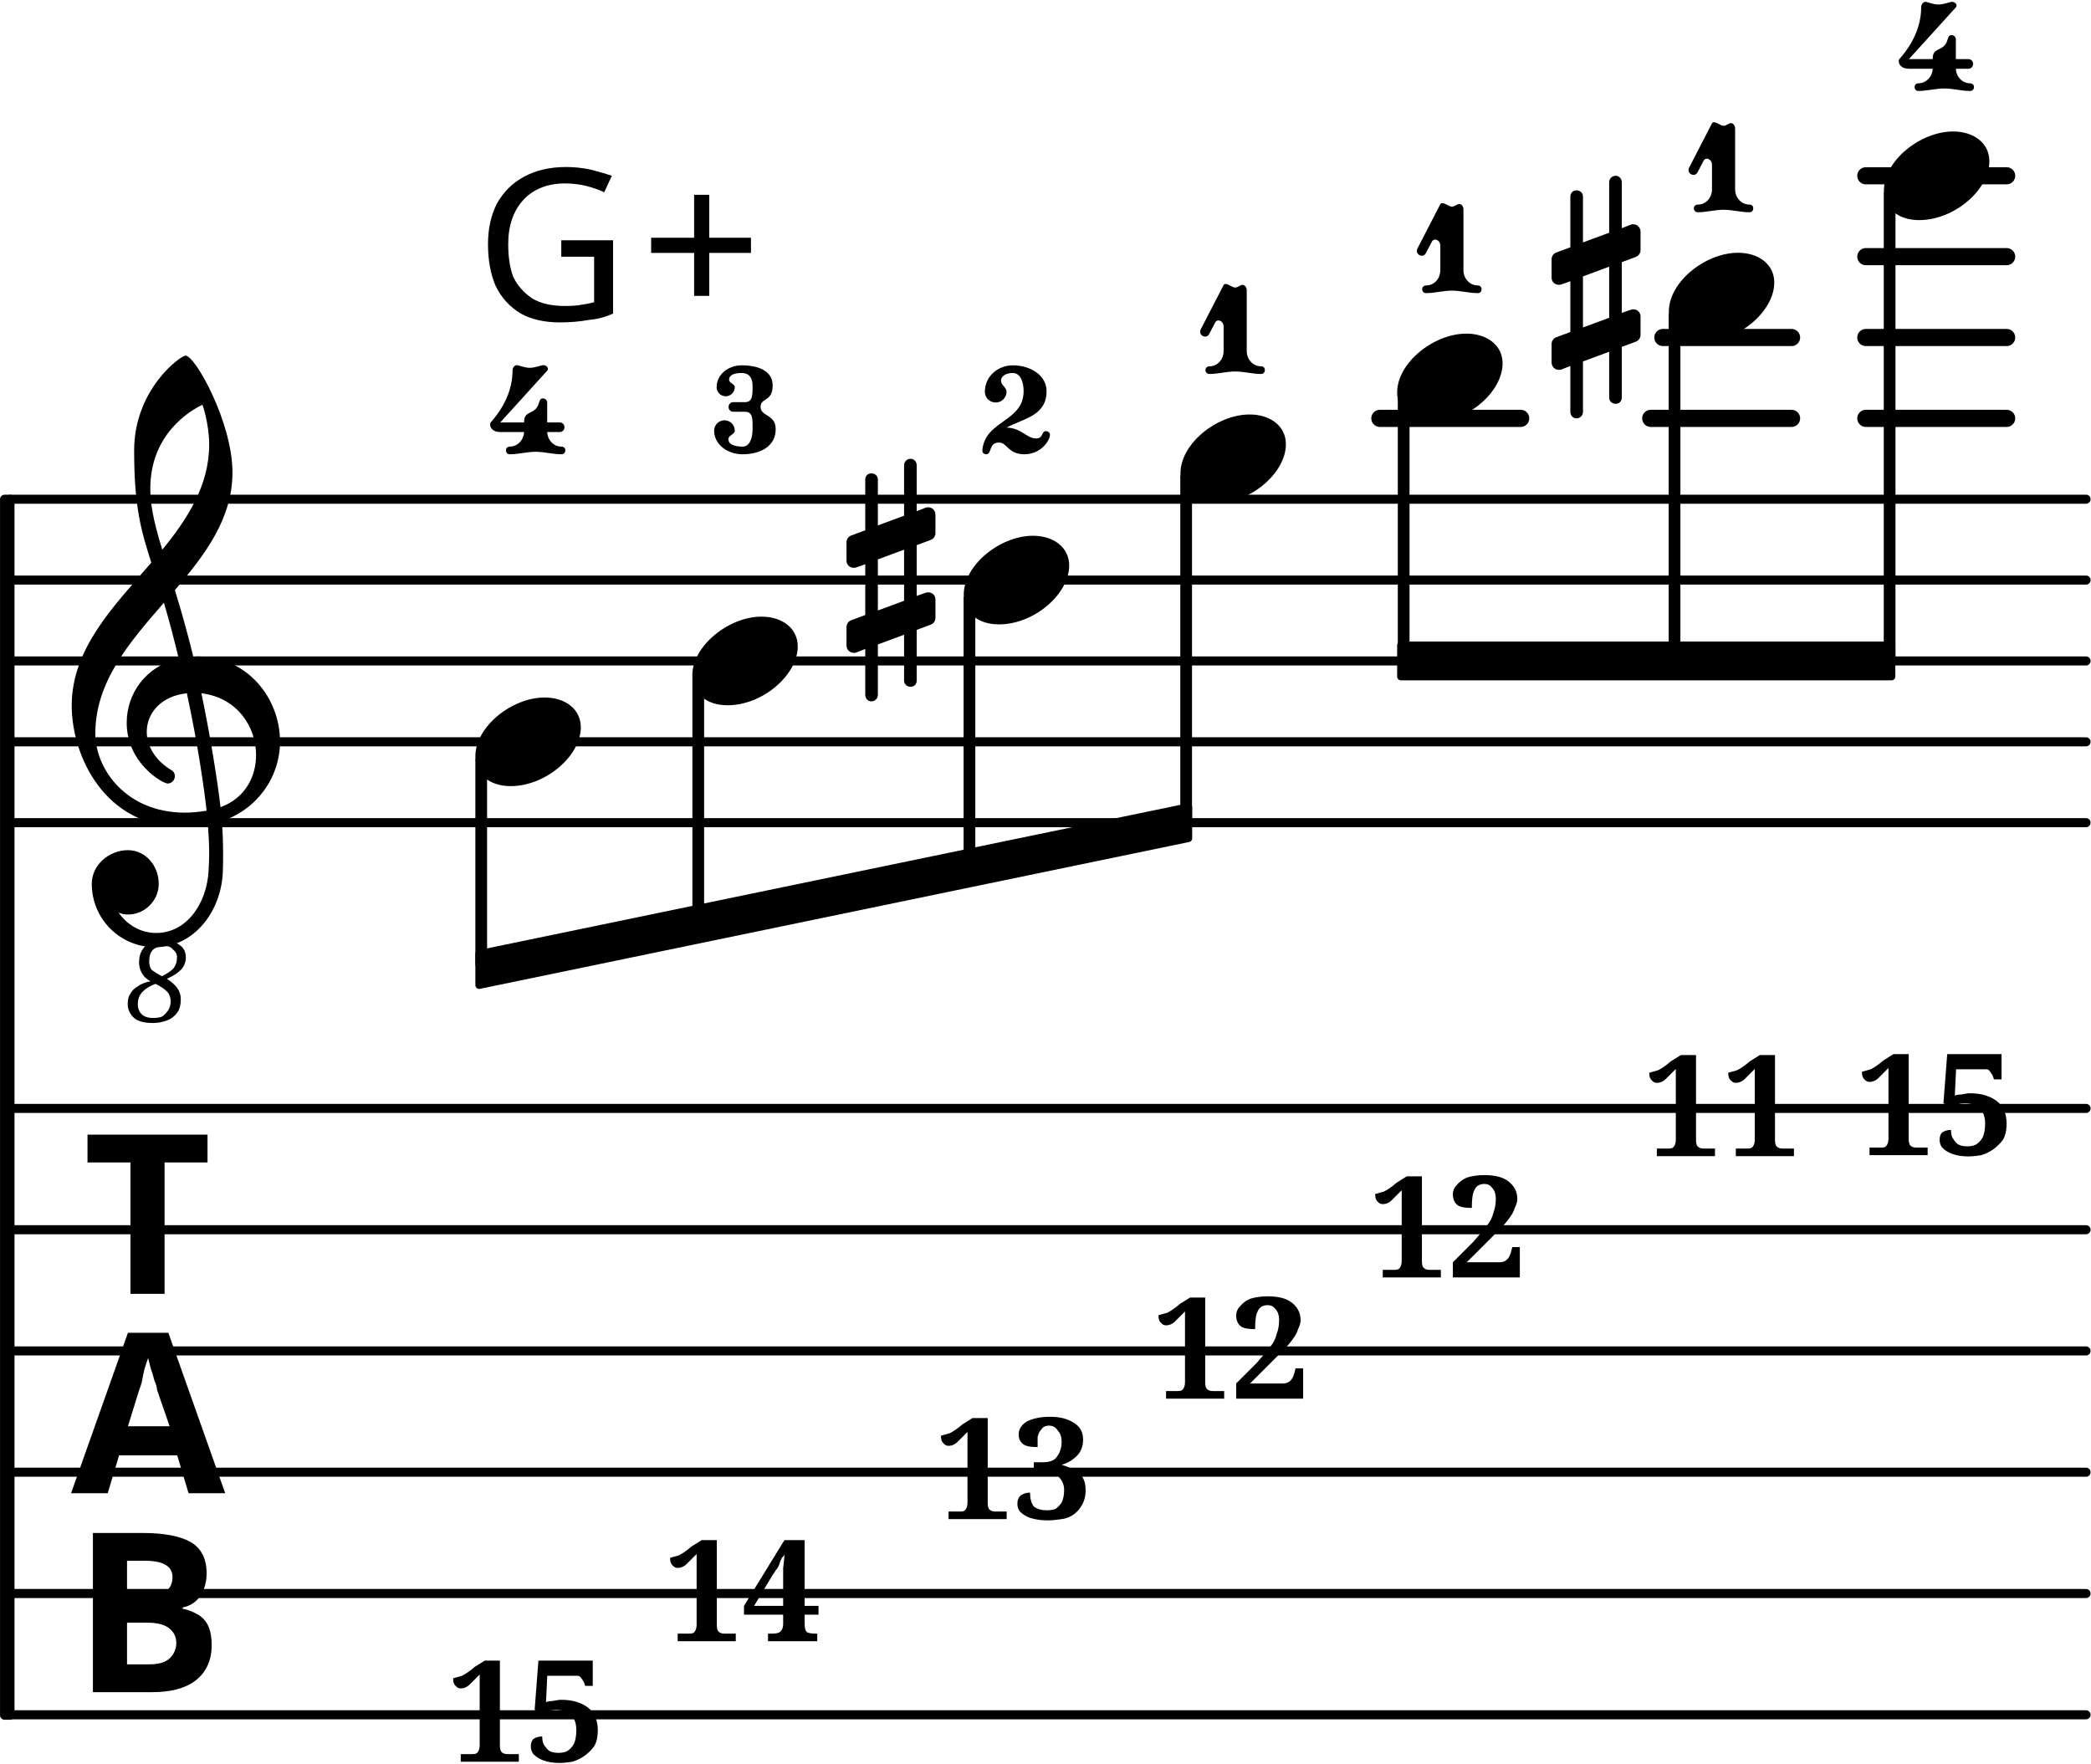
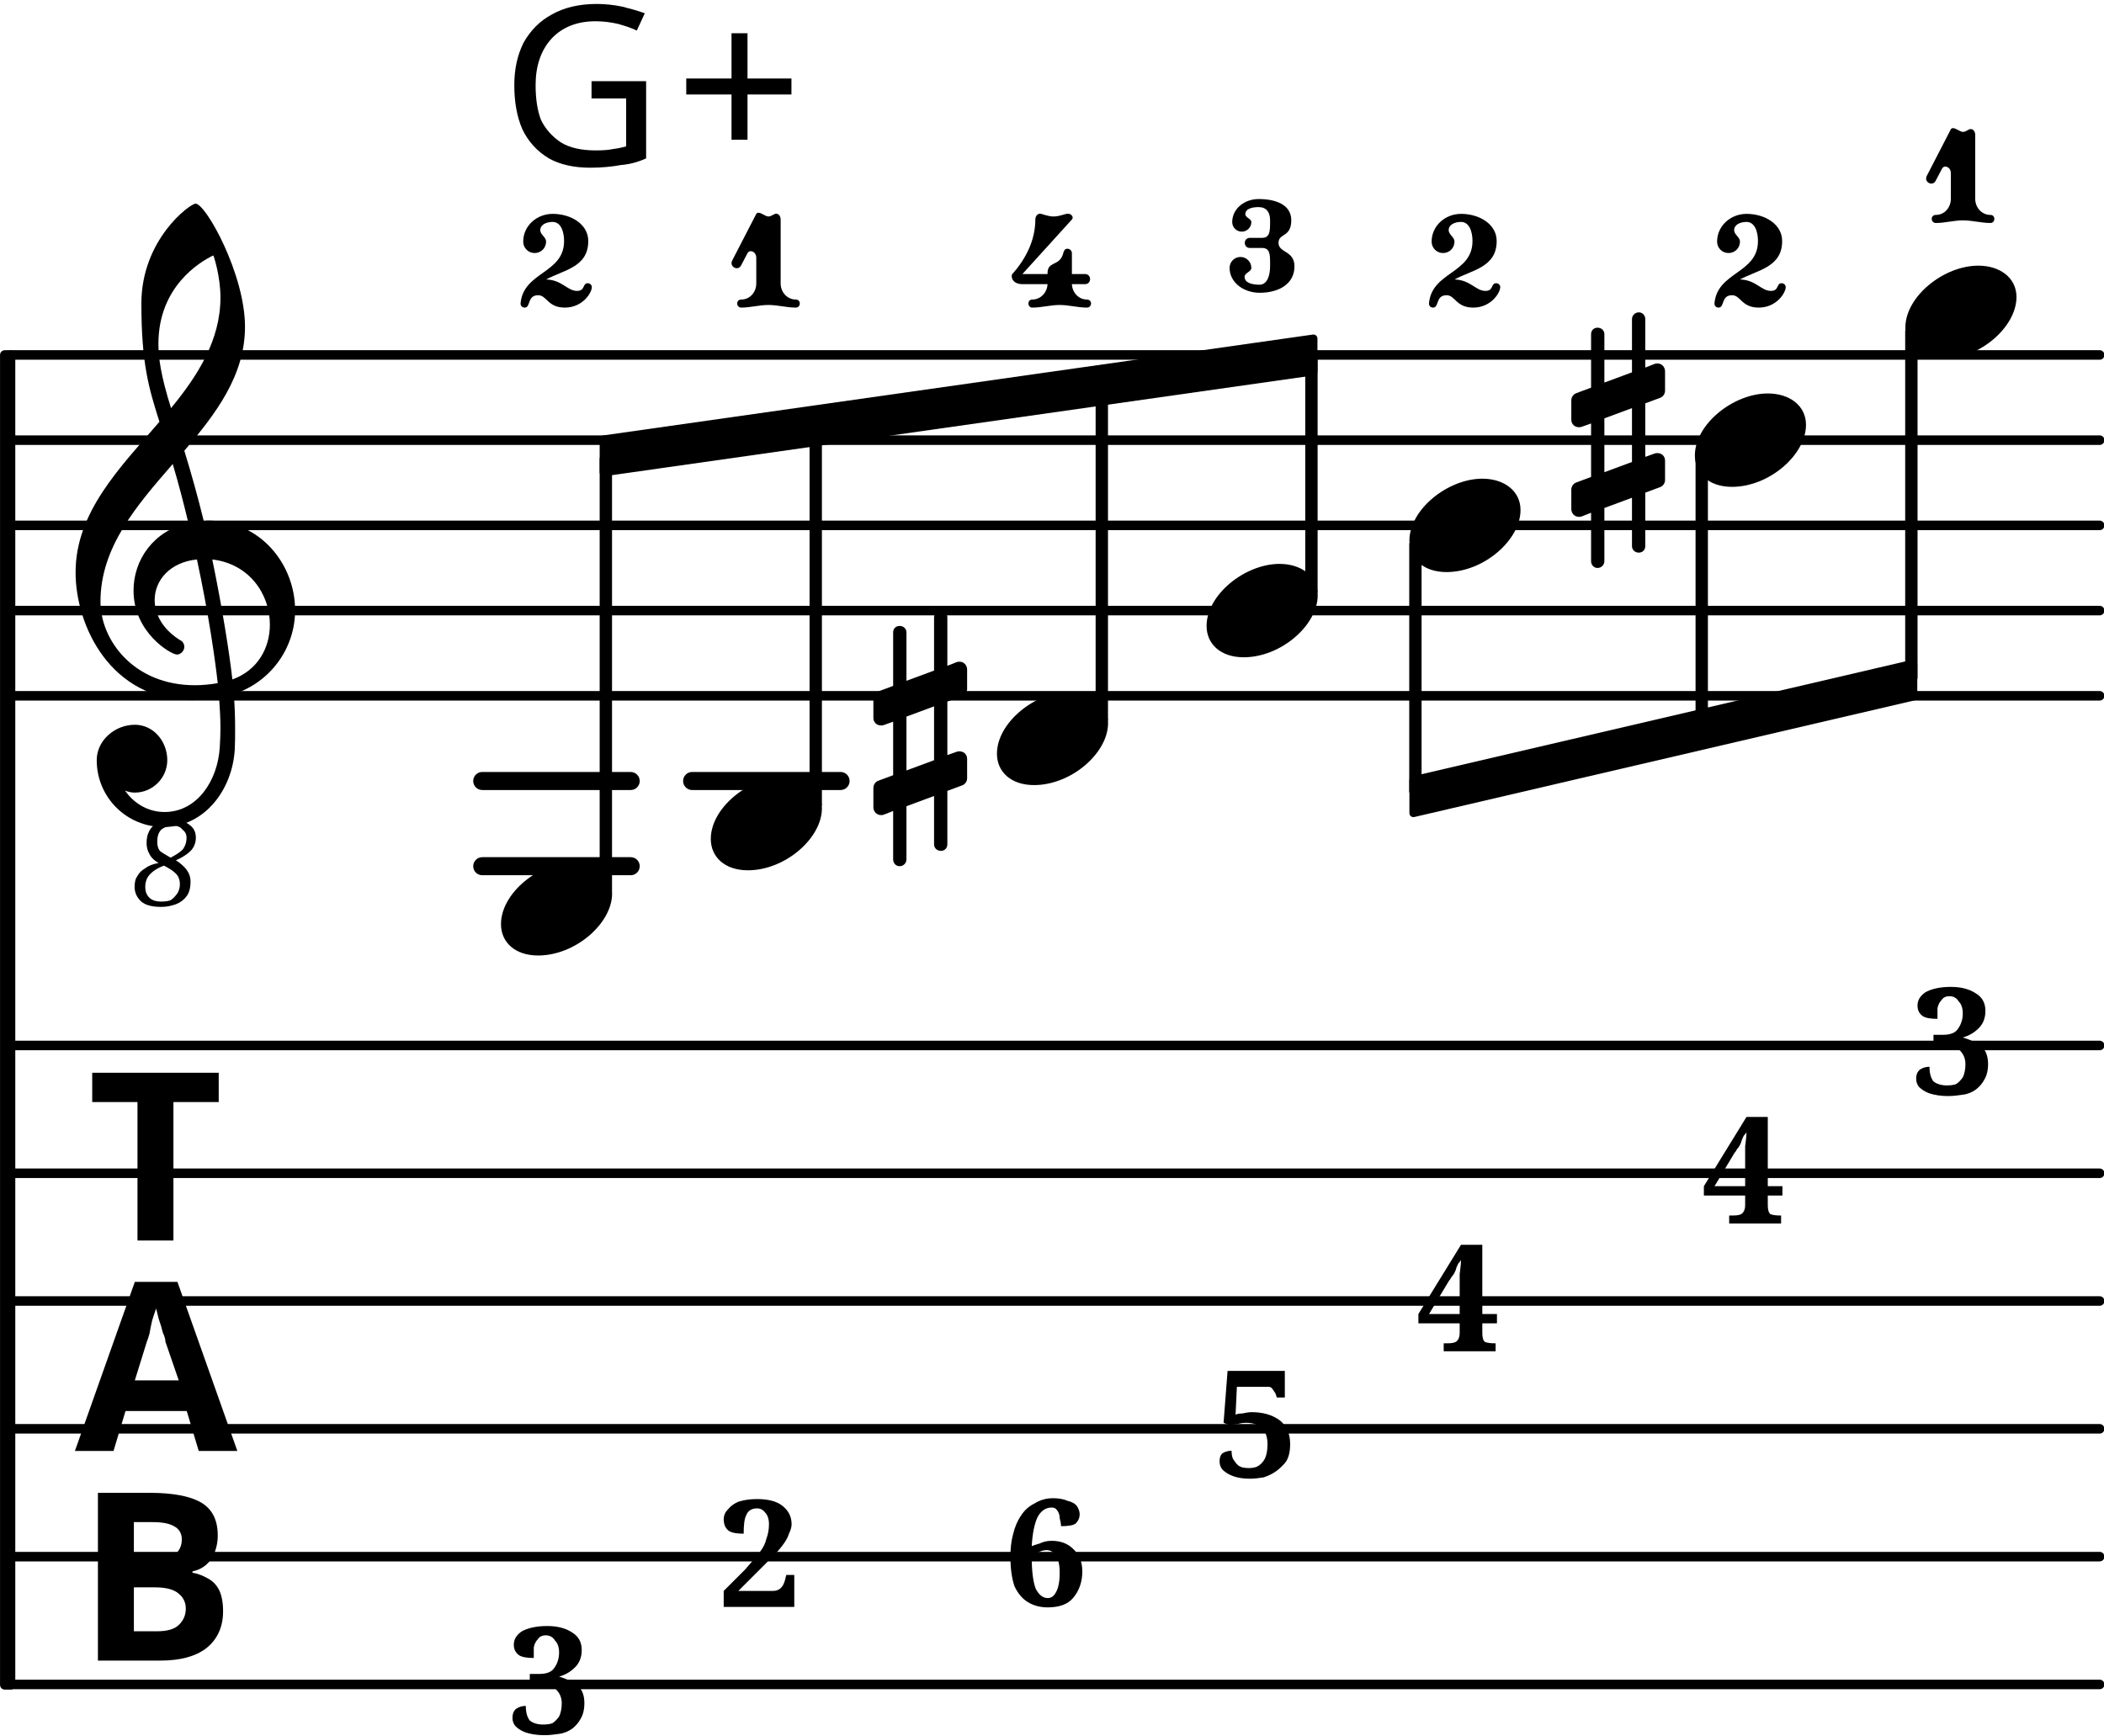
- <svg xmlns="http://www.w3.org/2000/svg" preserveAspectRatio="xMidYMid meet" viewBox="-0.079 -6.237 25.86 21.81">
-   <g transform="translate(0, -4.063)">
-     <rect x="22.89" y="-0.106" width="1.954" height="0.212" ry="0.106" fill="currentColor" />
+ <svg xmlns="http://www.w3.org/2000/svg" preserveAspectRatio="xMidYMid meet" viewBox="-0.079 -4.229 24.69 20.37">
+   <g transform="translate(0, 4.937)">
+     <rect x="7.937" y="-0.106" width="1.954" height="0.212" ry="0.106" fill="currentColor" />
  </g>
-   <g transform="translate(0, -3.063)">
-     <rect x="22.89" y="-0.106" width="1.954" height="0.212" ry="0.106" fill="currentColor" />
+   <g transform="translate(0, 4.937)">
+     <rect x="5.474" y="-0.106" width="1.954" height="0.212" ry="0.106" fill="currentColor" />
  </g>
-   <g transform="translate(0, -2.063)">
-     <rect x="22.89" y="-0.106" width="1.954" height="0.212" ry="0.106" fill="currentColor" />
-   </g>
-   <g transform="translate(0, -1.063)">
-     <rect x="22.89" y="-0.106" width="1.954" height="0.212" ry="0.106" fill="currentColor" />
-   </g>
-   <g transform="translate(0, -2.063)">
-     <rect x="20.38" y="-0.106" width="1.804" height="0.212" ry="0.106" fill="currentColor" />
-   </g>
-   <g transform="translate(0, -1.063)">
-     <rect x="20.23" y="-0.106" width="1.954" height="0.212" ry="0.106" fill="currentColor" />
-   </g>
-   <g transform="translate(0, -1.063)">
-     <rect x="16.88" y="-0.106" width="1.954" height="0.212" ry="0.106" fill="currentColor" />
+   <g transform="translate(0, 5.937)">
+     <rect x="5.474" y="-0.106" width="1.954" height="0.212" ry="0.106" fill="currentColor" />
  </g>
  <g transform="translate(0, 3.937)">
-     <line stroke-linejoin="round" stroke-linecap="round" stroke-width="0.112" stroke="currentColor" x1="0.056" y1="0" x2="25.72" y2="0" />
+     <line stroke-linejoin="round" stroke-linecap="round" stroke-width="0.112" stroke="currentColor" x1="0.056" y1="0" x2="24.56" y2="0" />
  </g>
  <g transform="translate(0, 2.937)">
-     <line stroke-linejoin="round" stroke-linecap="round" stroke-width="0.112" stroke="currentColor" x1="0.056" y1="0" x2="25.72" y2="0" />
+     <line stroke-linejoin="round" stroke-linecap="round" stroke-width="0.112" stroke="currentColor" x1="0.056" y1="0" x2="24.56" y2="0" />
  </g>
  <g transform="translate(0, 1.937)">
-     <line stroke-linejoin="round" stroke-linecap="round" stroke-width="0.112" stroke="currentColor" x1="0.056" y1="0" x2="25.72" y2="0" />
+     <line stroke-linejoin="round" stroke-linecap="round" stroke-width="0.112" stroke="currentColor" x1="0.056" y1="0" x2="24.56" y2="0" />
  </g>
  <g transform="translate(0, 0.9368)">
-     <line stroke-linejoin="round" stroke-linecap="round" stroke-width="0.112" stroke="currentColor" x1="0.056" y1="0" x2="25.72" y2="0" />
+     <line stroke-linejoin="round" stroke-linecap="round" stroke-width="0.112" stroke="currentColor" x1="0.056" y1="0" x2="24.56" y2="0" />
  </g>
  <g transform="translate(0, -0.0632)">
-     <line stroke-linejoin="round" stroke-linecap="round" stroke-width="0.112" stroke="currentColor" x1="0.056" y1="0" x2="25.72" y2="0" />
+     <line stroke-linejoin="round" stroke-linecap="round" stroke-width="0.112" stroke="currentColor" x1="0.056" y1="0" x2="24.56" y2="0" />
  </g>
-   <g transform="translate(0, 14.97)">
-     <line stroke-linejoin="round" stroke-linecap="round" stroke-width="0.112" stroke="currentColor" x1="0.056" y1="0" x2="25.72" y2="0" />
+   <g transform="translate(0, 15.54)">
+     <line stroke-linejoin="round" stroke-linecap="round" stroke-width="0.112" stroke="currentColor" x1="0.056" y1="0" x2="24.56" y2="0" />
  </g>
-   <g transform="translate(0, 13.47)">
-     <line stroke-linejoin="round" stroke-linecap="round" stroke-width="0.112" stroke="currentColor" x1="0.056" y1="0" x2="25.72" y2="0" />
+   <g transform="translate(0, 14.04)">
+     <line stroke-linejoin="round" stroke-linecap="round" stroke-width="0.112" stroke="currentColor" x1="0.056" y1="0" x2="24.56" y2="0" />
  </g>
-   <g transform="translate(0, 11.97)">
-     <line stroke-linejoin="round" stroke-linecap="round" stroke-width="0.112" stroke="currentColor" x1="0.056" y1="0" x2="25.72" y2="0" />
+   <g transform="translate(0, 12.54)">
+     <line stroke-linejoin="round" stroke-linecap="round" stroke-width="0.112" stroke="currentColor" x1="0.056" y1="0" x2="24.56" y2="0" />
  </g>
-   <g transform="translate(0, 10.47)">
-     <line stroke-linejoin="round" stroke-linecap="round" stroke-width="0.112" stroke="currentColor" x1="0.056" y1="0" x2="25.72" y2="0" />
+   <g transform="translate(0, 11.04)">
+     <line stroke-linejoin="round" stroke-linecap="round" stroke-width="0.112" stroke="currentColor" x1="0.056" y1="0" x2="24.56" y2="0" />
  </g>
-   <g transform="translate(0, 8.971)">
-     <line stroke-linejoin="round" stroke-linecap="round" stroke-width="0.112" stroke="currentColor" x1="0.056" y1="0" x2="25.72" y2="0" />
+   <g transform="translate(0, 9.541)">
+     <line stroke-linejoin="round" stroke-linecap="round" stroke-width="0.112" stroke="currentColor" x1="0.056" y1="0" x2="24.56" y2="0" />
  </g>
-   <g transform="translate(0, 7.471)">
-     <line stroke-linejoin="round" stroke-linecap="round" stroke-width="0.112" stroke="currentColor" x1="0.056" y1="0" x2="25.72" y2="0" />
+   <g transform="translate(0, 8.041)">
+     <line stroke-linejoin="round" stroke-linecap="round" stroke-width="0.112" stroke="currentColor" x1="0.056" y1="0" x2="24.56" y2="0" />
  </g>
-   <g transform="translate(17.2, 1.937)">
-     <polygon stroke-linejoin="round" stroke-linecap="round" stroke-width="0.094" fill="currentColor" stroke="currentColor" points="6.114 -0.193 6.114 0.193 0.047 0.193 0.047 -0.193" />
+   <g transform="translate(16.46, 5.121)">
+     <polygon stroke-linejoin="round" stroke-linecap="round" stroke-width="0.094" fill="currentColor" stroke="currentColor" points="5.913 -1.561 5.913 -1.175 0.047 0.193 0.047 -0.193" />
  </g>
-   <g transform="translate(5.8, 5.753)">
-     <polygon stroke-linejoin="round" stroke-linecap="round" stroke-width="0.094" fill="currentColor" stroke="currentColor" points="8.818 -2.009 8.818 -1.623 0.047 0.193 0.047 -0.193" />
+   <g transform="translate(6.958, 1.121)">
+     <polygon stroke-linejoin="round" stroke-linecap="round" stroke-width="0.094" fill="currentColor" stroke="currentColor" points="8.376 -1.377 8.376 -0.991 0.047 0.193 0.047 -0.193" />
  </g>
-   <g transform="translate(5.8, -2.281)">
+   <g transform="translate(5.8, -2.292)">
    <text font-family="sans" font-size="2.616" text-anchor="start" fill="currentColor">
      <tspan>G</tspan>
    </text>
  </g>
-   <g transform="translate(7.849, -2.281)">
+   <g transform="translate(7.849, -2.292)">
    <text font-family="sans" font-size="2.616" text-anchor="start" fill="currentColor">
      <tspan>+</tspan>
    </text>
  </g>
-   <g transform="translate(5.8, 2.937)">
+   <g transform="translate(5.8, 6.437)">
    <path transform="scale(0.004, -0.004)" d="M0 -45c0 92 113 182 214 182c64 0 112 -36 112 -92c0 -88 -108 -182 -217 -182c-68 0 -109 39 -109 92z" fill="currentColor" />
  </g>
-   <g transform="translate(5.989, -0.619)">
-     <path transform="scale(0.0022, -0.0022)" d="M148 501c10 0 41 -15 72 -15c32 0 63 15 76 15c15 0 26 -11 26 -21c0 -4 -1 -7 -4 -10l-264 -291h134v4c0 60 50 41 75 85c7 11 8 24 14 36c3 7 10 10 17 10c11 0 24 -8 24 -25v-110h70c18 0 27 -14 27 -27s-9 -27 -27 -27h-70c2 -45 36 -82 80 -82c14 0 22 -10 22 -21 s-8 -22 -22 -22c-49 0 -96 14 -145 14s-97 -14 -146 -14c-14 0 -21 11 -21 22s7 21 21 21c44 0 79 37 81 82h-134c-43 0 -57 25 -57 42c0 5 1 10 3 12c73 81 123 182 123 291c0 17 11 31 25 31z" fill="currentColor" />
+   <g transform="translate(6.03, -0.619)">
+     <path transform="scale(0.0022, -0.0022)" d="M94 66c-60 0 -39 -66 -72 -66c-11 0 -22 7 -22 21v2c15 169 232 158 232 332c0 50 -17 102 -61 102c-33 0 -66 -14 -66 -44c0 -24 31 -37 31 -61c0 -34 -27 -61 -61 -61s-61 27 -61 61c0 84 72 148 157 148c98 0 190 -55 190 -145c0 -140 -131 -154 -225 -205 c85 -2 113 -61 165 -61c45 0 28 41 57 41c11 0 22 -8 22 -21c0 -29 -48 -109 -144 -109c-92 0 -96 66 -142 66z" fill="currentColor" />
  </g>
  <g transform="translate(0.8, 2.937)">
    <path transform="scale(0.004, -0.004)" d="M265 -635h-5c-108 0 -196 87 -196 196c0 58 53 104 112 104c54 0 95 -48 95 -104c0 -52 -43 -95 -95 -95c-10 0 -20 2 -29 6c26 -38 68 -63 116 -63h3zM403 150c28 -135 50 -272 59 -352c75 27 110 93 110 161c0 88 -59 178 -169 191zM75 26c0 -112 97 -245 277 -245 c21 0 43 2 67 6c-7 65 -27 206 -61 363c-79 -8 -124 -61 -124 -119c0 -43 25 -89 80 -121c5 -5 7 -11 7 -16c0 -12 -10 -23 -22 -23c-16 0 -127 63 -127 188c0 89 58 175 161 198c-14 58 -29 116 -46 173c-106 -122 -212 -244 -212 -404zM354 1194c30 0 145 -207 145 -361 c0 -143 -85 -255 -178 -364c21 -68 40 -137 57 -206c4 0 8 1 12 1c156 0 256 -130 256 -263c0 -113 -74 -212 -180 -246c3 -34 4 -68 4 -102c0 -20 0 -40 -1 -60c-7 -120 -89 -225 -204 -228l1 44c93 2 153 92 159 190c1 19 2 37 2 56c0 30 -2 60 -4 90 c-28 -5 -54 -8 -79 -8c-240 0 -342 219 -342 375c0 177 130 307 246 442c-31 98 -53 170 -53 347c0 188 143 293 159 293zM427 919c0 62 -20 123 -21 123c-40 -19 -161 -92 -161 -259c0 -42 7 -93 37 -189c78 95 145 199 145 325z" fill="currentColor" />
  </g>
  <g transform="translate(1.485, 6.399)">
    <text font-family="serif" font-style="italic" font-size="1.386" text-anchor="start" fill="currentColor">
      <tspan>8</tspan>
    </text>
  </g>
-   <g transform="translate(5.447, 15.55)">
+   <g transform="translate(5.888, 16.12)">
    <text font-family="serif" font-weight="bold" font-size="1.746" text-anchor="start" fill="currentColor">
-       <tspan>15</tspan>
+       <tspan>3</tspan>
    </text>
  </g>
-   <g transform="translate(0.9406, 9.764)">
+   <g transform="translate(0.9406, 10.33)">
    <text font-family="sans" font-weight="bold" font-size="2.772" text-anchor="start" fill="currentColor">
      <tspan>T</tspan>
    </text>
  </g>
-   <g transform="translate(0.8, 12.23)">
+   <g transform="translate(0.8, 12.8)">
    <text font-family="sans" font-weight="bold" font-size="2.772" text-anchor="start" fill="currentColor">
      <tspan>A</tspan>
    </text>
  </g>
-   <g transform="translate(0.8201, 14.69)">
+   <g transform="translate(0.8201, 15.26)">
    <text font-family="sans" font-weight="bold" font-size="2.772" text-anchor="start" fill="currentColor">
      <tspan>B</tspan>
    </text>
  </g>
-   <g transform="translate(5.872, 1.937)">
-     <rect x="-0.072" y="1.179" width="0.145" height="2.622" ry="0.047" fill="currentColor" />
+   <g transform="translate(7.03, 1.937)">
+     <rect x="-0.072" y="-0.826" width="0.145" height="5.147" ry="0.047" fill="currentColor" />
  </g>
-   <g transform="translate(8.483, 1.937)">
+   <g transform="translate(8.262, 5.437)">
    <path transform="scale(0.004, -0.004)" d="M0 -45c0 92 113 182 214 182c64 0 112 -36 112 -92c0 -88 -108 -182 -217 -182c-68 0 -109 39 -109 92z" fill="currentColor" />
  </g>
-   <g transform="translate(8.753, -0.619)">
+   <g transform="translate(8.512, -0.619)">
+     <path transform="scale(0.0022, -0.0022)" d="M194 486c16 0 29 15 41 15c13 0 24 -13 24 -31v-341c0 -47 35 -86 81 -86c14 0 21 -10 21 -21s-7 -22 -21 -22c-49 0 -97 14 -146 14s-96 -14 -145 -14c-14 0 -22 11 -22 22s8 21 22 21c46 0 80 39 80 86v137c0 23 -16 35 -30 35c-7 0 -13 -4 -17 -11l-34 -65 c-5 -10 -14 -15 -23 -15c-14 0 -28 12 -28 27c0 4 1 8 3 13l129 250c2 4 7 6 11 6c18 0 37 -20 54 -20z" fill="currentColor" />
+   </g>
+   <g transform="translate(8.351, 14.63)">
+     <text font-family="serif" font-weight="bold" font-size="1.746" text-anchor="start" fill="currentColor">
+       <tspan>2</tspan>
+     </text>
+   </g>
+   <g transform="translate(9.493, 1.937)">
+     <rect x="-0.072" y="-1.172" width="0.145" height="4.493" ry="0.047" fill="currentColor" />
+   </g>
+   <g transform="translate(11.62, 4.437)">
+     <path transform="scale(0.004, -0.004)" d="M0 -45c0 92 113 182 214 182c64 0 112 -36 112 -92c0 -88 -108 -182 -217 -182c-68 0 -109 39 -109 92z" fill="currentColor" />
+   </g>
+   <g transform="translate(11.8, -0.619)">
+     <path transform="scale(0.0022, -0.0022)" d="M148 501c10 0 41 -15 72 -15c32 0 63 15 76 15c15 0 26 -11 26 -21c0 -4 -1 -7 -4 -10l-264 -291h134v4c0 60 50 41 75 85c7 11 8 24 14 36c3 7 10 10 17 10c11 0 24 -8 24 -25v-110h70c18 0 27 -14 27 -27s-9 -27 -27 -27h-70c2 -45 36 -82 80 -82c14 0 22 -10 22 -21 s-8 -22 -22 -22c-49 0 -96 14 -145 14s-97 -14 -146 -14c-14 0 -21 11 -21 22s7 21 21 21c44 0 79 37 81 82h-134c-43 0 -57 25 -57 42c0 5 1 10 3 12c73 81 123 182 123 291c0 17 11 31 25 31z" fill="currentColor" />
+   </g>
+   <g transform="translate(11.7, 14.62)">
+     <text font-family="serif" font-weight="bold" font-size="1.746" text-anchor="start" fill="currentColor">
+       <tspan>6</tspan>
+     </text>
+   </g>
+   <g transform="translate(12.85, 1.937)">
+     <rect x="-0.072" y="-1.644" width="0.145" height="3.964" ry="0.047" fill="currentColor" />
+   </g>
+   <g transform="translate(10.17, 4.437)">
+     <path transform="scale(0.004, -0.004)" d="M0 117c0 9 6 18 15 21l43 16v157c0 11 8 19 19 19s20 -8 20 -19v-142l81 30v156c0 11 9 20 20 20s19 -9 19 -20v-142l28 11c3 1 5 1 8 1c12 0 22 -10 22 -23v-57c0 -9 -6 -18 -15 -21l-43 -16v-157l28 10c3 1 5 1 8 1c12 0 22 -9 22 -22v-57c0 -9 -6 -18 -15 -21l-43 -16 v-157c0 -11 -8 -19 -19 -19s-20 8 -20 19v142l-81 -30v-156c0 -11 -9 -20 -20 -20s-19 9 -19 20v142l-28 -11c-3 -1 -5 -1 -8 -1c-12 0 -22 10 -22 23v57c0 9 6 18 15 21l43 16v157l-28 -10c-3 -1 -5 -1 -8 -1c-12 0 -22 9 -22 22v57zM178 94l-81 -30v-158l81 30v158z" fill="currentColor" />
+   </g>
+   <g transform="translate(14.08, 2.937)">
+     <path transform="scale(0.004, -0.004)" d="M0 -45c0 92 113 182 214 182c64 0 112 -36 112 -92c0 -88 -108 -182 -217 -182c-68 0 -109 39 -109 92z" fill="currentColor" />
+   </g>
+   <g transform="translate(14.35, -0.793)">
    <path transform="scale(0.0022, -0.0022)" d="M261 266c0 -54 85 -40 85 -125c0 -94 -83 -141 -186 -141c-84 0 -160 54 -160 133c0 32 26 58 58 58s58 -26 58 -58c0 -22 -36 -26 -36 -48c0 -33 42 -42 80 -42c41 0 56 50 56 98v21c0 44 -2 77 -43 77h-65c-18 0 -27 14 -27 27s9 27 27 27h65c42 0 43 36 43 83v11 c0 43 -20 70 -61 70c-34 0 -71 -8 -71 -38c0 -19 32 -23 32 -42c0 -28 -23 -51 -51 -51s-51 23 -51 51c0 72 66 123 141 123c93 0 174 -31 174 -113c0 -94 -68 -67 -68 -121z" fill="currentColor" />
  </g>
-   <g transform="translate(8.13, 14.06)">
+   <g transform="translate(14.17, 13.11)">
    <text font-family="serif" font-weight="bold" font-size="1.746" text-anchor="start" fill="currentColor">
-       <tspan>14</tspan>
+       <tspan>5</tspan>
    </text>
  </g>
-   <g transform="translate(8.556, 1.937)">
-     <rect x="-0.072" y="0.179" width="0.145" height="3.072" ry="0.047" fill="currentColor" />
+   <g transform="translate(15.31, 1.937)">
+     <rect x="-0.072" y="-1.99" width="0.145" height="2.811" ry="0.047" fill="currentColor" />
  </g>
-   <g transform="translate(11.84, 0.9368)">
+   <g transform="translate(-0.0786, 7.739)">
+     <rect x="0" y="-7.858" width="0.179" height="15.72" ry="0.056" fill="currentColor" />
+   </g>
+   <g transform="translate(16.46, 1.937)">
    <path transform="scale(0.004, -0.004)" d="M0 -45c0 92 113 182 214 182c64 0 112 -36 112 -92c0 -88 -108 -182 -217 -182c-68 0 -109 39 -109 92z" fill="currentColor" />
  </g>
-   <g transform="translate(12.07, -0.619)">
+   <g transform="translate(16.69, -0.619)">
    <path transform="scale(0.0022, -0.0022)" d="M94 66c-60 0 -39 -66 -72 -66c-11 0 -22 7 -22 21v2c15 169 232 158 232 332c0 50 -17 102 -61 102c-33 0 -66 -14 -66 -44c0 -24 31 -37 31 -61c0 -34 -27 -61 -61 -61s-61 27 -61 61c0 84 72 148 157 148c98 0 190 -55 190 -145c0 -140 -131 -154 -225 -205 c85 -2 113 -61 165 -61c45 0 28 41 57 41c11 0 22 -8 22 -21c0 -29 -48 -109 -144 -109c-92 0 -96 66 -142 66z" fill="currentColor" />
  </g>
-   <g transform="translate(11.48, 12.55)">
+   <g transform="translate(16.55, 11.63)">
    <text font-family="serif" font-weight="bold" font-size="1.746" text-anchor="start" fill="currentColor">
-       <tspan>13</tspan>
+       <tspan>4</tspan>
    </text>
  </g>
-   <g transform="translate(11.91, 1.937)">
-     <rect x="-0.072" y="-0.821" width="0.145" height="3.385" ry="0.047" fill="currentColor" />
+   <g transform="translate(16.53, 1.937)">
+     <rect x="-0.072" y="0.179" width="0.145" height="2.988" ry="0.047" fill="currentColor" />
  </g>
-   <g transform="translate(10.39, 0.9368)">
+   <g transform="translate(19.81, 0.9368)">
+     <path transform="scale(0.004, -0.004)" d="M0 -45c0 92 113 182 214 182c64 0 112 -36 112 -92c0 -88 -108 -182 -217 -182c-68 0 -109 39 -109 92z" fill="currentColor" />
+   </g>
+   <g transform="translate(20.04, -0.619)">
+     <path transform="scale(0.0022, -0.0022)" d="M94 66c-60 0 -39 -66 -72 -66c-11 0 -22 7 -22 21v2c15 169 232 158 232 332c0 50 -17 102 -61 102c-33 0 -66 -14 -66 -44c0 -24 31 -37 31 -61c0 -34 -27 -61 -61 -61s-61 27 -61 61c0 84 72 148 157 148c98 0 190 -55 190 -145c0 -140 -131 -154 -225 -205 c85 -2 113 -61 165 -61c45 0 28 41 57 41c11 0 22 -8 22 -21c0 -29 -48 -109 -144 -109c-92 0 -96 66 -142 66z" fill="currentColor" />
+   </g>
+   <g transform="translate(19.9, 10.13)">
+     <text font-family="serif" font-weight="bold" font-size="1.746" text-anchor="start" fill="currentColor">
+       <tspan>4</tspan>
+     </text>
+   </g>
+   <g transform="translate(19.89, 1.937)">
+     <rect x="-0.072" y="-0.821" width="0.145" height="3.218" ry="0.047" fill="currentColor" />
+   </g>
+   <g transform="translate(18.36, 0.9368)">
    <path transform="scale(0.004, -0.004)" d="M0 117c0 9 6 18 15 21l43 16v157c0 11 8 19 19 19s20 -8 20 -19v-142l81 30v156c0 11 9 20 20 20s19 -9 19 -20v-142l28 11c3 1 5 1 8 1c12 0 22 -10 22 -23v-57c0 -9 -6 -18 -15 -21l-43 -16v-157l28 10c3 1 5 1 8 1c12 0 22 -9 22 -22v-57c0 -9 -6 -18 -15 -21l-43 -16 v-157c0 -11 -8 -19 -19 -19s-20 8 -20 19v142l-81 -30v-156c0 -11 -9 -20 -20 -20s-19 9 -19 20v142l-28 -11c-3 -1 -5 -1 -8 -1c-12 0 -22 10 -22 23v57c0 9 6 18 15 21l43 16v157l-28 -10c-3 -1 -5 -1 -8 -1c-12 0 -22 9 -22 22v57zM178 94l-81 -30v-158l81 30v158z" fill="currentColor" />
  </g>
-   <g transform="translate(14.52, -0.5632)">
+   <g transform="translate(22.28, -0.5632)">
    <path transform="scale(0.004, -0.004)" d="M0 -45c0 92 113 182 214 182c64 0 112 -36 112 -92c0 -88 -108 -182 -217 -182c-68 0 -109 39 -109 92z" fill="currentColor" />
  </g>
-   <g transform="translate(14.77, -1.612)">
+   <g transform="translate(22.53, -1.612)">
    <path transform="scale(0.0022, -0.0022)" d="M194 486c16 0 29 15 41 15c13 0 24 -13 24 -31v-341c0 -47 35 -86 81 -86c14 0 21 -10 21 -21s-7 -22 -21 -22c-49 0 -97 14 -146 14s-96 -14 -145 -14c-14 0 -22 11 -22 22s8 21 22 21c46 0 80 39 80 86v137c0 23 -16 35 -30 35c-7 0 -13 -4 -17 -11l-34 -65 c-5 -10 -14 -15 -23 -15c-14 0 -28 12 -28 27c0 4 1 8 3 13l129 250c2 4 7 6 11 6c18 0 37 -20 54 -20z" fill="currentColor" />
  </g>
-   <g transform="translate(14.17, 11.06)">
+   <g transform="translate(22.36, 8.619)">
    <text font-family="serif" font-weight="bold" font-size="1.746" text-anchor="start" fill="currentColor">
-       <tspan>12</tspan>
+       <tspan>3</tspan>
    </text>
  </g>
-   <g transform="translate(14.59, 1.937)">
-     <rect x="-0.072" y="-2.321" width="0.145" height="4.335" ry="0.047" fill="currentColor" />
-   </g>
-   <g transform="translate(-0.0786, 7.454)">
-     <rect x="0" y="-7.573" width="0.179" height="15.15" ry="0.056" fill="currentColor" />
-   </g>
-   <g transform="translate(17.2, -1.563)">
-     <path transform="scale(0.004, -0.004)" d="M0 -45c0 92 113 182 214 182c64 0 112 -36 112 -92c0 -88 -108 -182 -217 -182c-68 0 -109 39 -109 92z" fill="currentColor" />
-   </g>
-   <g transform="translate(17.45, -2.612)">
-     <path transform="scale(0.0022, -0.0022)" d="M194 486c16 0 29 15 41 15c13 0 24 -13 24 -31v-341c0 -47 35 -86 81 -86c14 0 21 -10 21 -21s-7 -22 -21 -22c-49 0 -97 14 -146 14s-96 -14 -145 -14c-14 0 -22 11 -22 22s8 21 22 21c46 0 80 39 80 86v137c0 23 -16 35 -30 35c-7 0 -13 -4 -17 -11l-34 -65 c-5 -10 -14 -15 -23 -15c-14 0 -28 12 -28 27c0 4 1 8 3 13l129 250c2 4 7 6 11 6c18 0 37 -20 54 -20z" fill="currentColor" />
-   </g>
-   <g transform="translate(16.85, 9.561)">
-     <text font-family="serif" font-weight="bold" font-size="1.746" text-anchor="start" fill="currentColor">
-       <tspan>12</tspan>
-     </text>
-   </g>
-   <g transform="translate(17.28, 1.937)">
-     <rect x="-0.072" y="-3.321" width="0.145" height="3.321" ry="0.047" fill="currentColor" />
-   </g>
-   <g transform="translate(20.56, -2.563)">
-     <path transform="scale(0.004, -0.004)" d="M0 -45c0 92 113 182 214 182c64 0 112 -36 112 -92c0 -88 -108 -182 -217 -182c-68 0 -109 39 -109 92z" fill="currentColor" />
-   </g>
-   <g transform="translate(20.81, -3.612)">
-     <path transform="scale(0.0022, -0.0022)" d="M194 486c16 0 29 15 41 15c13 0 24 -13 24 -31v-341c0 -47 35 -86 81 -86c14 0 21 -10 21 -21s-7 -22 -21 -22c-49 0 -97 14 -146 14s-96 -14 -145 -14c-14 0 -22 11 -22 22s8 21 22 21c46 0 80 39 80 86v137c0 23 -16 35 -30 35c-7 0 -13 -4 -17 -11l-34 -65 c-5 -10 -14 -15 -23 -15c-14 0 -28 12 -28 27c0 4 1 8 3 13l129 250c2 4 7 6 11 6c18 0 37 -20 54 -20z" fill="currentColor" />
-   </g>
-   <g transform="translate(20.24, 8.061)">
-     <text font-family="serif" font-weight="bold" font-size="1.746" text-anchor="start" fill="currentColor">
-       <tspan>11</tspan>
-     </text>
-   </g>
-   <g transform="translate(20.63, 1.937)">
-     <rect x="-0.072" y="-4.321" width="0.145" height="4.321" ry="0.047" fill="currentColor" />
-   </g>
-   <g transform="translate(19.11, -2.563)">
-     <path transform="scale(0.004, -0.004)" d="M0 117c0 9 6 18 15 21l43 16v157c0 11 8 19 19 19s20 -8 20 -19v-142l81 30v156c0 11 9 20 20 20s19 -9 19 -20v-142l28 11c3 1 5 1 8 1c12 0 22 -10 22 -23v-57c0 -9 -6 -18 -15 -21l-43 -16v-157l28 10c3 1 5 1 8 1c12 0 22 -9 22 -22v-57c0 -9 -6 -18 -15 -21l-43 -16 v-157c0 -11 -8 -19 -19 -19s-20 8 -20 19v142l-81 -30v-156c0 -11 -9 -20 -20 -20s-19 9 -19 20v142l-28 -11c-3 -1 -5 -1 -8 -1c-12 0 -22 10 -22 23v57c0 9 6 18 15 21l43 16v157l-28 -10c-3 -1 -5 -1 -8 -1c-12 0 -22 9 -22 22v57zM178 94l-81 -30v-158l81 30v158z" fill="currentColor" />
-   </g>
-   <g transform="translate(23.22, -4.063)">
-     <path transform="scale(0.004, -0.004)" d="M0 -45c0 92 113 182 214 182c64 0 112 -36 112 -92c0 -88 -108 -182 -217 -182c-68 0 -109 39 -109 92z" fill="currentColor" />
-   </g>
-   <g transform="translate(23.41, -5.112)">
-     <path transform="scale(0.0022, -0.0022)" d="M148 501c10 0 41 -15 72 -15c32 0 63 15 76 15c15 0 26 -11 26 -21c0 -4 -1 -7 -4 -10l-264 -291h134v4c0 60 50 41 75 85c7 11 8 24 14 36c3 7 10 10 17 10c11 0 24 -8 24 -25v-110h70c18 0 27 -14 27 -27s-9 -27 -27 -27h-70c2 -45 36 -82 80 -82c14 0 22 -10 22 -21 s-8 -22 -22 -22c-49 0 -96 14 -145 14s-97 -14 -146 -14c-14 0 -21 11 -21 22s7 21 21 21c44 0 79 37 81 82h-134c-43 0 -57 25 -57 42c0 5 1 10 3 12c73 81 123 182 123 291c0 17 11 31 25 31z" fill="currentColor" />
-   </g>
-   <g transform="translate(22.87, 8.049)">
-     <text font-family="serif" font-weight="bold" font-size="1.746" text-anchor="start" fill="currentColor">
-       <tspan>15</tspan>
-     </text>
-   </g>
-   <g transform="translate(23.29, 1.937)">
-     <rect x="-0.072" y="-5.821" width="0.145" height="5.821" ry="0.047" fill="currentColor" />
+   <g transform="translate(22.35, 1.937)">
+     <rect x="-0.072" y="-2.321" width="0.145" height="4.153" ry="0.047" fill="currentColor" />
  </g>
</svg>
